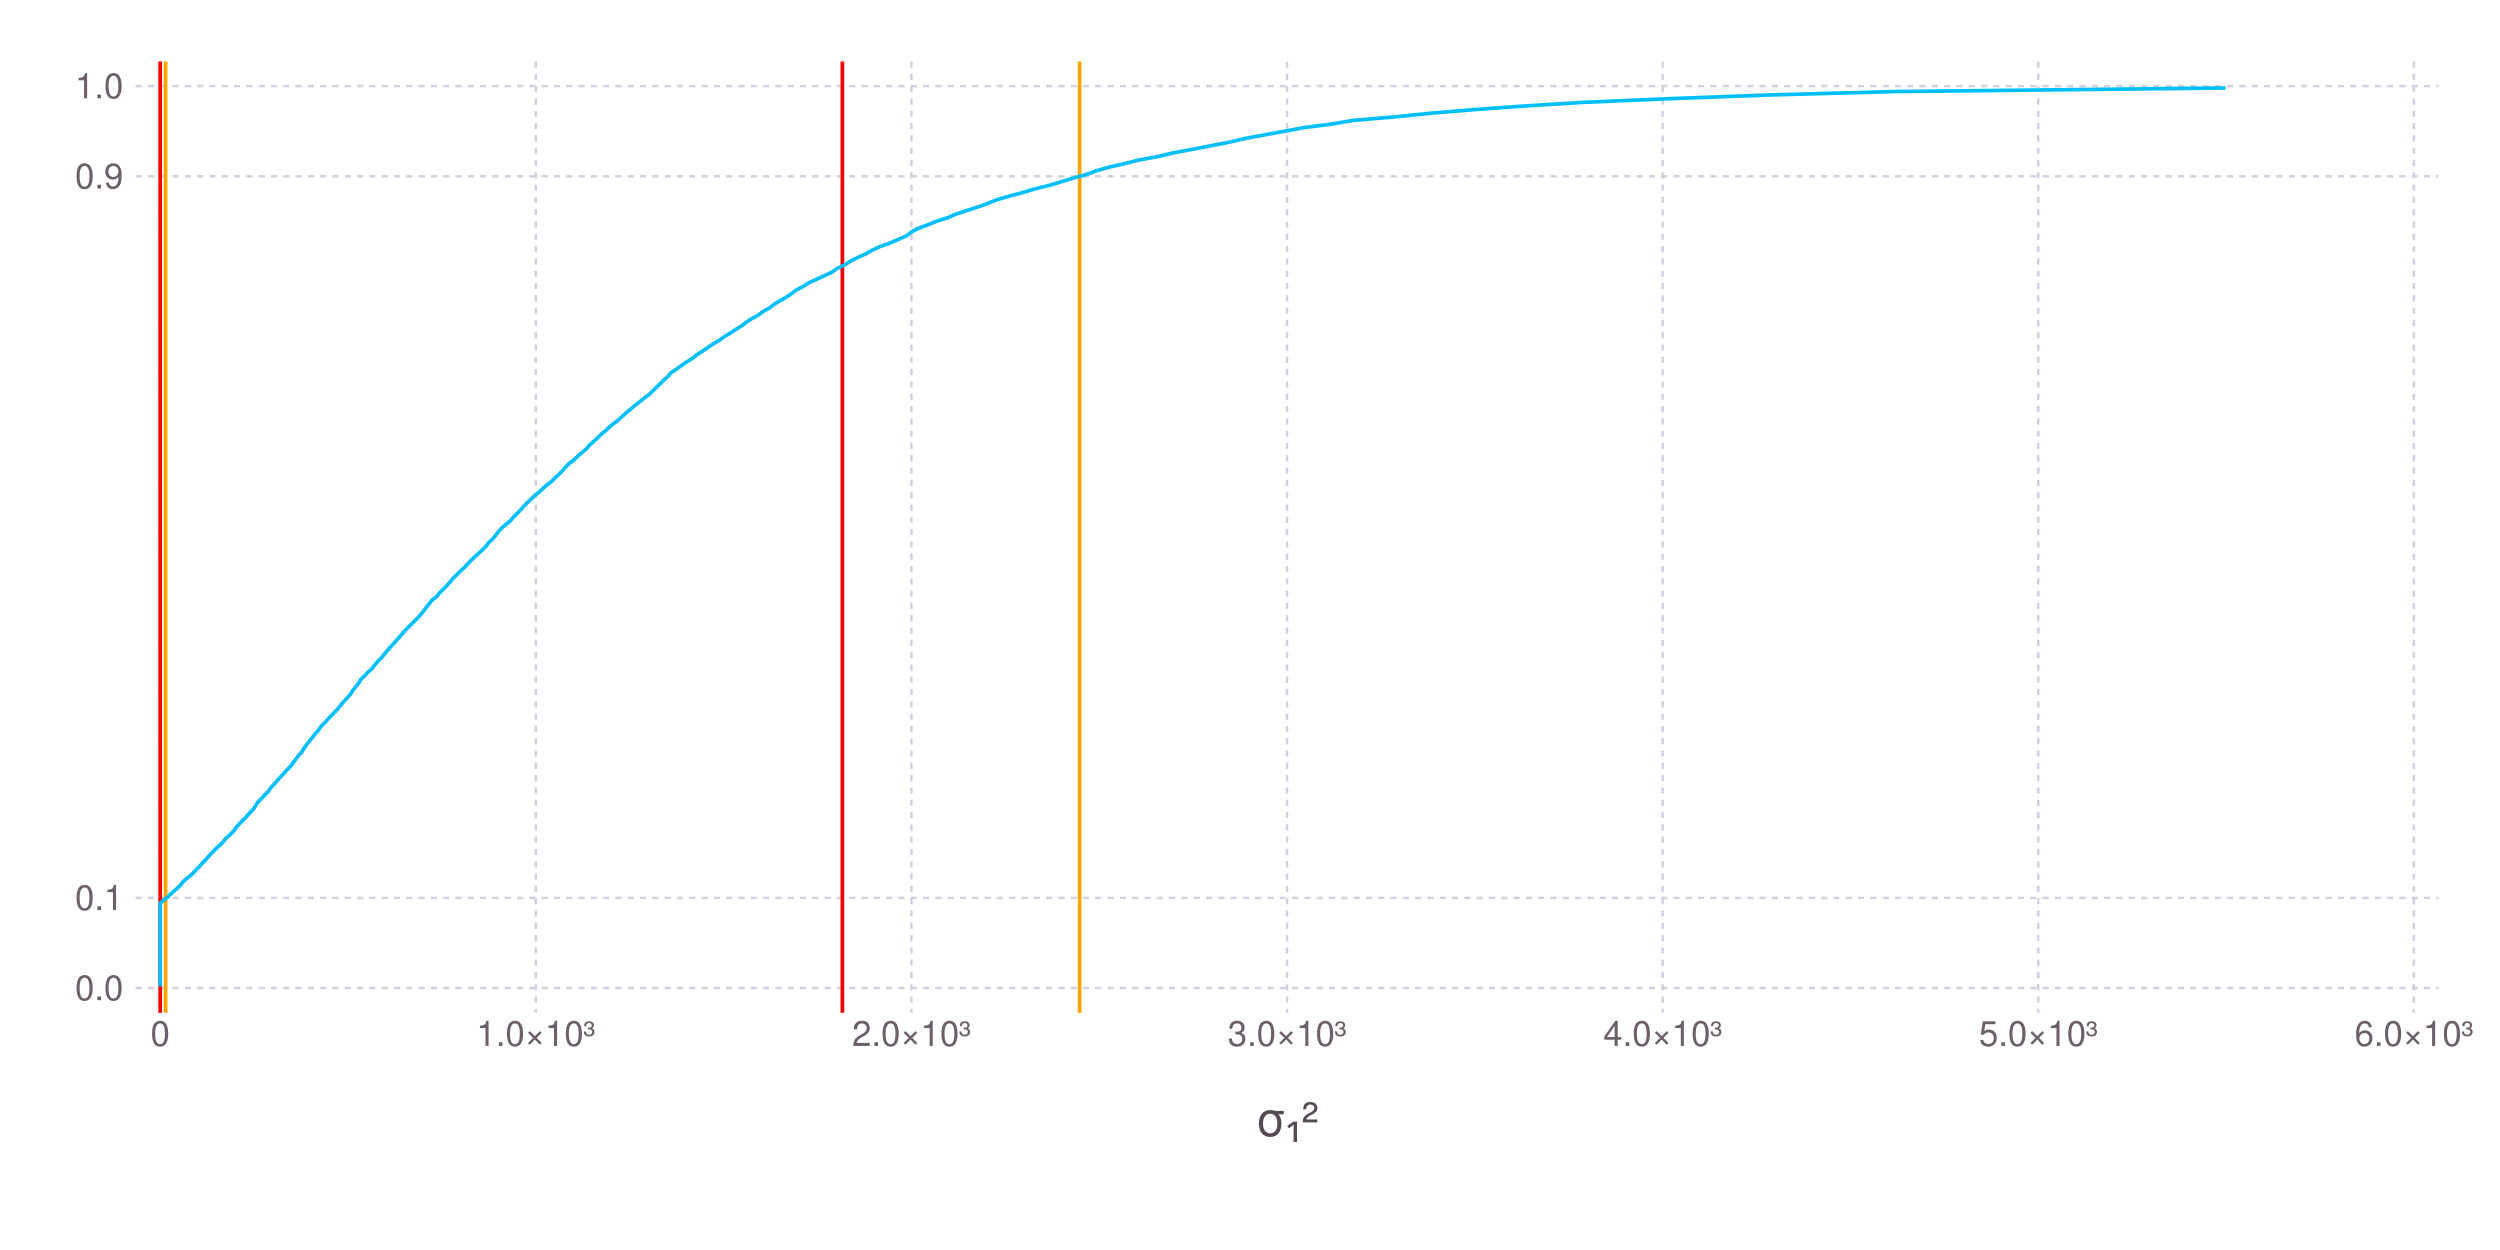
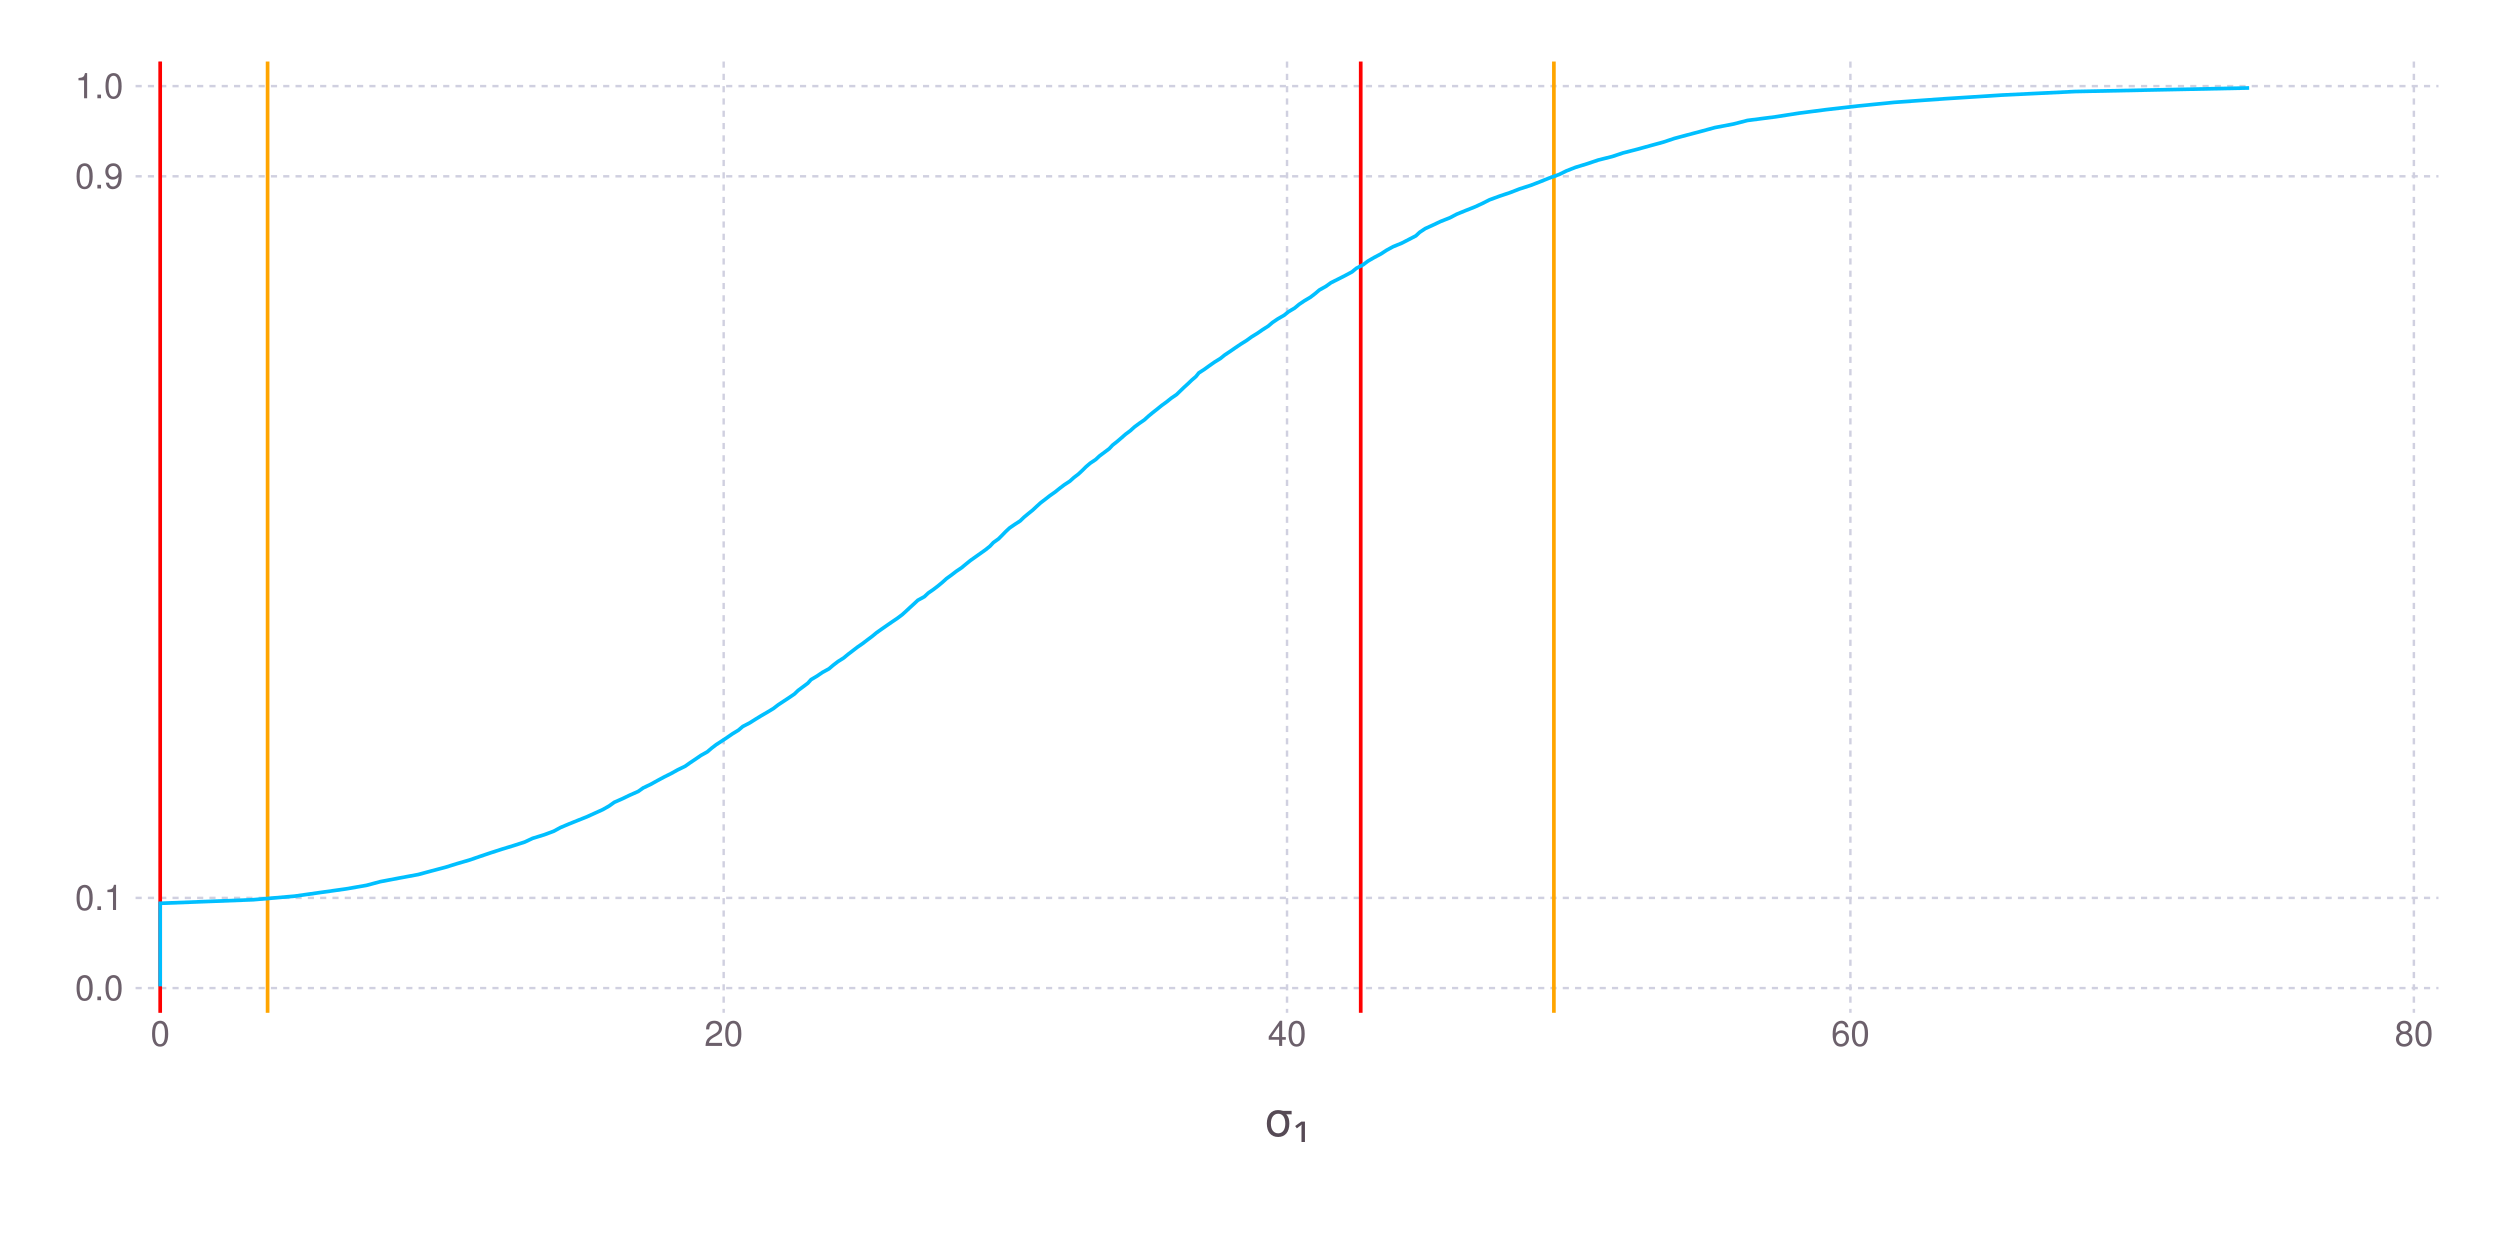
<svg xmlns="http://www.w3.org/2000/svg" version="1.2" width="203.2mm" height="101.6mm" viewBox="0 0 203.2 101.6" stroke="none" fill="#000000" stroke-width="0.3" font-size="3.88">
-   <g class="plotroot xscalable yscalable" id="img-e93946fa-1">
-     <g font-size="3.88" font-family="'PT Sans','Helvetica Neue','Helvetica',sans-serif" fill="#564A55" stroke="#000000" stroke-opacity="0.000" id="img-e93946fa-2">
-       <text x="104.61" y="89.99" text-anchor="middle" dy="0.6em">σ₁²</text>
+   <g class="plotroot xscalable yscalable" id="img-d4da0e1d-1">
+     <g font-size="3.88" font-family="'PT Sans','Helvetica Neue','Helvetica',sans-serif" fill="#564A55" stroke="#000000" stroke-opacity="0.000" id="img-d4da0e1d-2">
+       <text x="104.61" y="89.99" text-anchor="middle" dy="0.6em">σ₁</text>
    </g>
-     <g class="guide xlabels" font-size="2.82" font-family="'PT Sans Caption','Helvetica Neue','Helvetica',sans-serif" fill="#6C606B" id="img-e93946fa-3">
+     <g class="guide xlabels" font-size="2.82" font-family="'PT Sans Caption','Helvetica Neue','Helvetica',sans-serif" fill="#6C606B" id="img-d4da0e1d-3">
      <text x="13.02" y="83.32" text-anchor="middle" dy="0.6em">0</text>
-       <text x="43.55" y="83.32" text-anchor="middle" dy="0.6em">1.0×10³</text>
-       <text x="74.08" y="83.32" text-anchor="middle" dy="0.6em">2.0×10³</text>
-       <text x="104.61" y="83.32" text-anchor="middle" dy="0.6em">3.0×10³</text>
-       <text x="135.14" y="83.32" text-anchor="middle" dy="0.6em">4.0×10³</text>
-       <text x="165.67" y="83.32" text-anchor="middle" dy="0.6em">5.0×10³</text>
-       <text x="196.2" y="83.32" text-anchor="middle" dy="0.6em">6.0×10³</text>
+       <text x="58.82" y="83.32" text-anchor="middle" dy="0.6em">20</text>
+       <text x="104.61" y="83.32" text-anchor="middle" dy="0.6em">40</text>
+       <text x="150.4" y="83.32" text-anchor="middle" dy="0.6em">60</text>
+       <text x="196.2" y="83.32" text-anchor="middle" dy="0.6em">80</text>
    </g>
-     <g clip-path="url(#img-e93946fa-4)">
-       <g id="img-e93946fa-5">
-         <g pointer-events="visible" opacity="1" fill="#000000" fill-opacity="0.000" stroke="#000000" stroke-opacity="0.000" class="guide background" id="img-e93946fa-6">
+     <g clip-path="url(#img-d4da0e1d-4)">
+       <g id="img-d4da0e1d-5">
+         <g pointer-events="visible" opacity="1" fill="#000000" fill-opacity="0.000" stroke="#000000" stroke-opacity="0.000" class="guide background" id="img-d4da0e1d-6">
          <rect x="11.02" y="5" width="187.18" height="77.32" />
        </g>
-         <g class="guide xgridlines yfixed" stroke-dasharray="0.5,0.5" stroke-width="0.2" stroke="#D0D0E0" id="img-e93946fa-7">
+         <g class="guide xgridlines yfixed" stroke-dasharray="0.5,0.5" stroke-width="0.2" stroke="#D0D0E0" id="img-d4da0e1d-7">
          <path fill="none" d="M13.02,5 L 13.02 82.32" />
-           <path fill="none" d="M43.55,5 L 43.55 82.32" />
-           <path fill="none" d="M74.08,5 L 74.08 82.32" />
+           <path fill="none" d="M58.82,5 L 58.82 82.32" />
          <path fill="none" d="M104.61,5 L 104.61 82.32" />
-           <path fill="none" d="M135.14,5 L 135.14 82.32" />
-           <path fill="none" d="M165.67,5 L 165.67 82.32" />
+           <path fill="none" d="M150.4,5 L 150.4 82.32" />
          <path fill="none" d="M196.2,5 L 196.2 82.32" />
        </g>
-         <g class="guide ygridlines xfixed" stroke-dasharray="0.5,0.5" stroke-width="0.2" stroke="#D0D0E0" id="img-e93946fa-8">
+         <g class="guide ygridlines xfixed" stroke-dasharray="0.5,0.5" stroke-width="0.2" stroke="#D0D0E0" id="img-d4da0e1d-8">
          <path fill="none" d="M11.02,80.31 L 198.2 80.31" />
          <path fill="none" d="M11.02,72.98 L 198.2 72.98" />
          <path fill="none" d="M11.02,14.33 L 198.2 14.33" />
          <path fill="none" d="M11.02,7 L 198.2 7" />
        </g>
-         <g class="plotpanel" id="img-e93946fa-9">
-           <g class="yfixed" id="img-e93946fa-10">
-             <g stroke-dasharray="none" stroke-width="0.3" stroke="#FF0000" id="img-e93946fa-11">
-               <path fill="none" d="M68.47,5 L 68.47 82.32" />
+         <g class="plotpanel" id="img-d4da0e1d-9">
+           <g class="yfixed" id="img-d4da0e1d-10">
+             <g stroke-dasharray="none" stroke-width="0.3" stroke="#FF0000" id="img-d4da0e1d-11">
+               <path fill="none" d="M110.6,5 L 110.6 82.32" />
            </g>
-             <g stroke-dasharray="none" stroke-width="0.3" stroke="#FF0000" id="img-e93946fa-12">
+             <g stroke-dasharray="none" stroke-width="0.3" stroke="#FF0000" id="img-d4da0e1d-12">
              <path fill="none" d="M13.02,5 L 13.02 82.32" />
            </g>
          </g>
-           <g class="yfixed" id="img-e93946fa-13">
-             <g stroke-dasharray="none" stroke-width="0.3" stroke="#FFA500" id="img-e93946fa-14">
-               <path fill="none" d="M87.75,5 L 87.75 82.32" />
+           <g class="yfixed" id="img-d4da0e1d-13">
+             <g stroke-dasharray="none" stroke-width="0.3" stroke="#FFA500" id="img-d4da0e1d-14">
+               <path fill="none" d="M126.3,5 L 126.3 82.32" />
            </g>
-             <g stroke-dasharray="none" stroke-width="0.3" stroke="#FFA500" id="img-e93946fa-15">
-               <path fill="none" d="M13.46,5 L 13.46 82.32" />
+             <g stroke-dasharray="none" stroke-width="0.3" stroke="#FFA500" id="img-d4da0e1d-15">
+               <path fill="none" d="M21.75,5 L 21.75 82.32" />
            </g>
          </g>
-           <g stroke-width="0.3" fill="#000000" fill-opacity="0.000" class="geometry" stroke-dasharray="none" stroke="#00BFFF" id="img-e93946fa-16">
-             <path fill="none" d="M13.02,80.17 L 13.02 79.88 13.02 79.58 13.02 79.29 13.02 79 13.02 78.7 13.02 78.41 13.02 78.12 13.02 77.82 13.02 77.53 13.02 77.24 13.02 76.94 13.02 76.65 13.02 76.36 13.02 76.06 13.02 75.77 13.02 75.48 13.02 75.18 13.02 74.89 13.02 74.6 13.02 74.3 13.02 74.01 13.02 73.72 13.02 73.42 13.35 73.13 13.71 72.84 14.01 72.54 14.35 72.25 14.66 71.96 14.88 71.66 15.22 71.37 15.58 71.08 15.86 70.78 16.15 70.49 16.41 70.2 16.7 69.9 16.95 69.61 17.22 69.32 17.51 69.02 17.83 68.73 18.13 68.44 18.36 68.14 18.69 67.85 18.98 67.56 19.19 67.26 19.45 66.97 19.73 66.68 20.02 66.39 20.29 66.09 20.56 65.8 20.77 65.51 20.95 65.21 21.24 64.92 21.5 64.63 21.81 64.33 21.99 64.04 22.28 63.75 22.53 63.45 22.79 63.16 23.06 62.87 23.33 62.57 23.62 62.28 23.83 61.99 24.06 61.69 24.27 61.4 24.54 61.11 24.72 60.81 24.92 60.52 25.16 60.23 25.39 59.93 25.62 59.64 25.89 59.35 26.08 59.05 26.38 58.76 26.64 58.47 26.92 58.17 27.21 57.88 27.48 57.59 27.71 57.29 27.97 57 28.23 56.71 28.5 56.41 28.67 56.12 28.91 55.83 29.15 55.53 29.31 55.24 29.62 54.95 29.89 54.65 30.23 54.36 30.44 54.07 30.7 53.77 30.99 53.48 31.22 53.19 31.47 52.9 31.72 52.6 32 52.31 32.25 52.02 32.52 51.72 32.76 51.43 33.03 51.14 33.33 50.84 33.62 50.55 33.92 50.26 34.2 49.96 34.42 49.67 34.64 49.38 34.88 49.08 35.1 48.79 35.48 48.5 35.71 48.2 36.02 47.91 36.3 47.62 36.57 47.32 36.8 47.03 37.1 46.74 37.4 46.44 37.72 46.15 37.99 45.86 38.27 45.56 38.58 45.27 38.9 44.98 39.23 44.68 39.51 44.39 39.72 44.1 40.05 43.8 40.29 43.51 40.51 43.22 40.77 42.92 41.11 42.63 41.47 42.34 41.73 42.04 42.01 41.75 42.31 41.46 42.57 41.16 42.84 40.87 43.15 40.58 43.46 40.29 43.83 39.99 44.14 39.7 44.46 39.41 44.86 39.11 45.13 38.82 45.46 38.53 45.74 38.23 45.99 37.94 46.29 37.65 46.69 37.35 46.97 37.06 47.31 36.77 47.67 36.47 47.92 36.18 48.24 35.89 48.57 35.59 48.86 35.3 49.22 35.01 49.52 34.71 49.89 34.42 50.27 34.13 50.59 33.83 50.92 33.54 51.26 33.25 51.61 32.95 51.99 32.66 52.34 32.37 52.76 32.07 53.05 31.78 53.34 31.49 53.66 31.19 53.95 30.9 54.28 30.61 54.52 30.31 54.96 30.02 55.36 29.73 55.79 29.43 56.26 29.14 56.62 28.85 57.08 28.55 57.51 28.26 57.94 27.97 58.44 27.67 58.85 27.38 59.33 27.09 59.76 26.8 60.26 26.5 60.62 26.21 61.07 25.92 61.62 25.62 62.01 25.33 62.53 25.04 62.92 24.74 63.38 24.45 63.91 24.16 64.34 23.86 64.72 23.57 65.29 23.28 65.75 22.98 66.4 22.69 67.03 22.4 67.66 22.1 68.05 21.81 68.68 21.52 69.14 21.22 69.71 20.93 70.35 20.64 70.88 20.34 71.5 20.05 72.32 19.76 73.01 19.46 73.68 19.17 74.04 18.88 74.59 18.58 75.35 18.29 76.09 18 77.01 17.7 77.68 17.41 78.56 17.12 79.5 16.82 80.29 16.53 81.01 16.24 82.04 15.94 83.13 15.65 84.09 15.36 85.29 15.06 86.27 14.77 87.22 14.48 88.31 14.18 89.09 13.89 90.09 13.6 91.36 13.31 92.56 13.01 94.13 12.72 95.34 12.43 96.97 12.13 98.44 11.84 99.95 11.55 101.23 11.25 102.78 10.96 104.39 10.67 106 10.37 108.25 10.08 109.94 9.79 113.45 9.49 116.31 9.2 119.81 8.91 123.98 8.61 128.68 8.32 135.43 8.03 143.46 7.73 154.04 7.44 180.89 7.15" />
+           <g stroke-width="0.3" fill="#000000" fill-opacity="0.000" class="geometry" stroke-dasharray="none" stroke="#00BFFF" id="img-d4da0e1d-16">
+             <path fill="none" d="M13.02,80.17 L 13.02 79.88 13.02 79.58 13.02 79.29 13.02 79 13.02 78.7 13.02 78.41 13.02 78.12 13.02 77.82 13.02 77.53 13.02 77.24 13.02 76.94 13.02 76.65 13.02 76.36 13.02 76.06 13.02 75.77 13.02 75.48 13.02 75.18 13.02 74.89 13.02 74.6 13.02 74.3 13.02 74.01 13.02 73.72 13.02 73.42 20.58 73.13 23.94 72.84 26.05 72.54 28.12 72.25 29.79 71.96 30.91 71.66 32.44 71.37 34 71.08 35.11 70.78 36.21 70.49 37.14 70.2 38.17 69.9 39.01 69.61 39.87 69.32 40.8 69.02 41.75 68.73 42.65 68.44 43.29 68.14 44.23 67.85 45.01 67.56 45.56 67.26 46.25 66.97 46.97 66.68 47.7 66.39 48.36 66.09 49 65.8 49.51 65.51 49.93 65.21 50.59 64.92 51.19 64.63 51.87 64.33 52.28 64.04 52.89 63.75 53.43 63.45 53.97 63.16 54.55 62.87 55.09 62.57 55.69 62.28 56.1 61.99 56.55 61.69 56.97 61.4 57.49 61.11 57.84 60.81 58.22 60.52 58.67 60.23 59.12 59.93 59.54 59.64 60.02 59.35 60.37 59.05 60.93 58.76 61.39 58.47 61.88 58.17 62.38 57.88 62.86 57.59 63.25 57.29 63.69 57 64.13 56.71 64.57 56.41 64.87 56.12 65.26 55.83 65.66 55.53 65.92 55.24 66.41 54.95 66.85 54.65 67.38 54.36 67.72 54.07 68.11 53.77 68.57 53.48 68.92 53.19 69.3 52.9 69.69 52.6 70.11 52.31 70.49 52.02 70.89 51.72 71.24 51.43 71.65 51.14 72.08 50.84 72.5 50.55 72.93 50.26 73.33 49.96 73.65 49.67 73.96 49.38 74.29 49.08 74.6 48.79 75.13 48.5 75.45 48.2 75.87 47.91 76.25 47.62 76.61 47.32 76.93 47.03 77.33 46.74 77.72 46.44 78.15 46.15 78.5 45.86 78.87 45.56 79.28 45.27 79.69 44.98 80.11 44.68 80.47 44.39 80.74 44.1 81.16 43.8 81.45 43.51 81.73 43.22 82.05 42.92 82.47 42.63 82.92 42.34 83.23 42.04 83.58 41.75 83.94 41.46 84.26 41.16 84.58 40.87 84.96 40.58 85.33 40.29 85.76 39.99 86.12 39.7 86.5 39.41 86.96 39.11 87.28 38.82 87.66 38.53 87.98 38.23 88.27 37.94 88.61 37.65 89.06 37.35 89.37 37.06 89.76 36.77 90.16 36.47 90.43 36.18 90.8 35.89 91.15 35.59 91.48 35.3 91.87 35.01 92.2 34.71 92.59 34.42 93.01 34.13 93.34 33.83 93.69 33.54 94.06 33.25 94.43 32.95 94.83 32.66 95.19 32.37 95.63 32.07 95.93 31.78 96.23 31.49 96.56 31.19 96.86 30.9 97.2 30.61 97.44 30.31 97.89 30.02 98.29 29.73 98.72 29.43 99.19 29.14 99.55 28.85 100 28.55 100.42 28.26 100.85 27.97 101.33 27.67 101.73 27.38 102.2 27.09 102.62 26.8 103.09 26.5 103.43 26.21 103.86 25.92 104.38 25.62 104.74 25.33 105.23 25.04 105.59 24.74 106.02 24.45 106.51 24.16 106.9 23.86 107.24 23.57 107.76 23.28 108.18 22.98 108.76 22.69 109.33 22.4 109.89 22.1 110.24 21.81 110.79 21.52 111.19 21.22 111.69 20.93 112.24 20.64 112.7 20.34 113.23 20.05 113.94 19.76 114.52 19.46 115.08 19.17 115.39 18.88 115.84 18.58 116.48 18.29 117.09 18 117.85 17.7 118.4 17.41 119.11 17.12 119.87 16.82 120.5 16.53 121.07 16.24 121.89 15.94 122.75 15.65 123.5 15.36 124.43 15.06 125.18 14.77 125.9 14.48 126.73 14.18 127.32 13.89 128.06 13.6 129.01 13.31 129.9 13.01 131.05 12.72 131.92 12.43 133.09 12.13 134.14 11.84 135.2 11.55 136.1 11.25 137.18 10.96 138.28 10.67 139.38 10.37 140.9 10.08 142.03 9.79 144.35 9.49 146.2 9.2 148.44 8.91 151.06 8.61 153.95 8.32 158.01 8.03 162.69 7.73 168.64 7.44 182.81 7.15" />
          </g>
        </g>
      </g>
    </g>
-     <g class="guide ylabels" font-size="2.82" font-family="'PT Sans Caption','Helvetica Neue','Helvetica',sans-serif" fill="#6C606B" id="img-e93946fa-17">
+     <g class="guide ylabels" font-size="2.82" font-family="'PT Sans Caption','Helvetica Neue','Helvetica',sans-serif" fill="#6C606B" id="img-d4da0e1d-17">
      <text x="10.02" y="80.31" text-anchor="end" dy="0.35em">0.0</text>
      <text x="10.02" y="72.98" text-anchor="end" dy="0.35em">0.1</text>
      <text x="10.02" y="14.33" text-anchor="end" dy="0.35em">0.9</text>
      <text x="10.02" y="7" text-anchor="end" dy="0.35em">1.0</text>
    </g>
  </g>
  <defs>
-     <clipPath id="img-e93946fa-4">
+     <clipPath id="img-d4da0e1d-4">
      <path d="M11.02,5 L 198.2 5 198.2 82.32 11.02 82.32" />
    </clipPath>
  </defs>
</svg>
